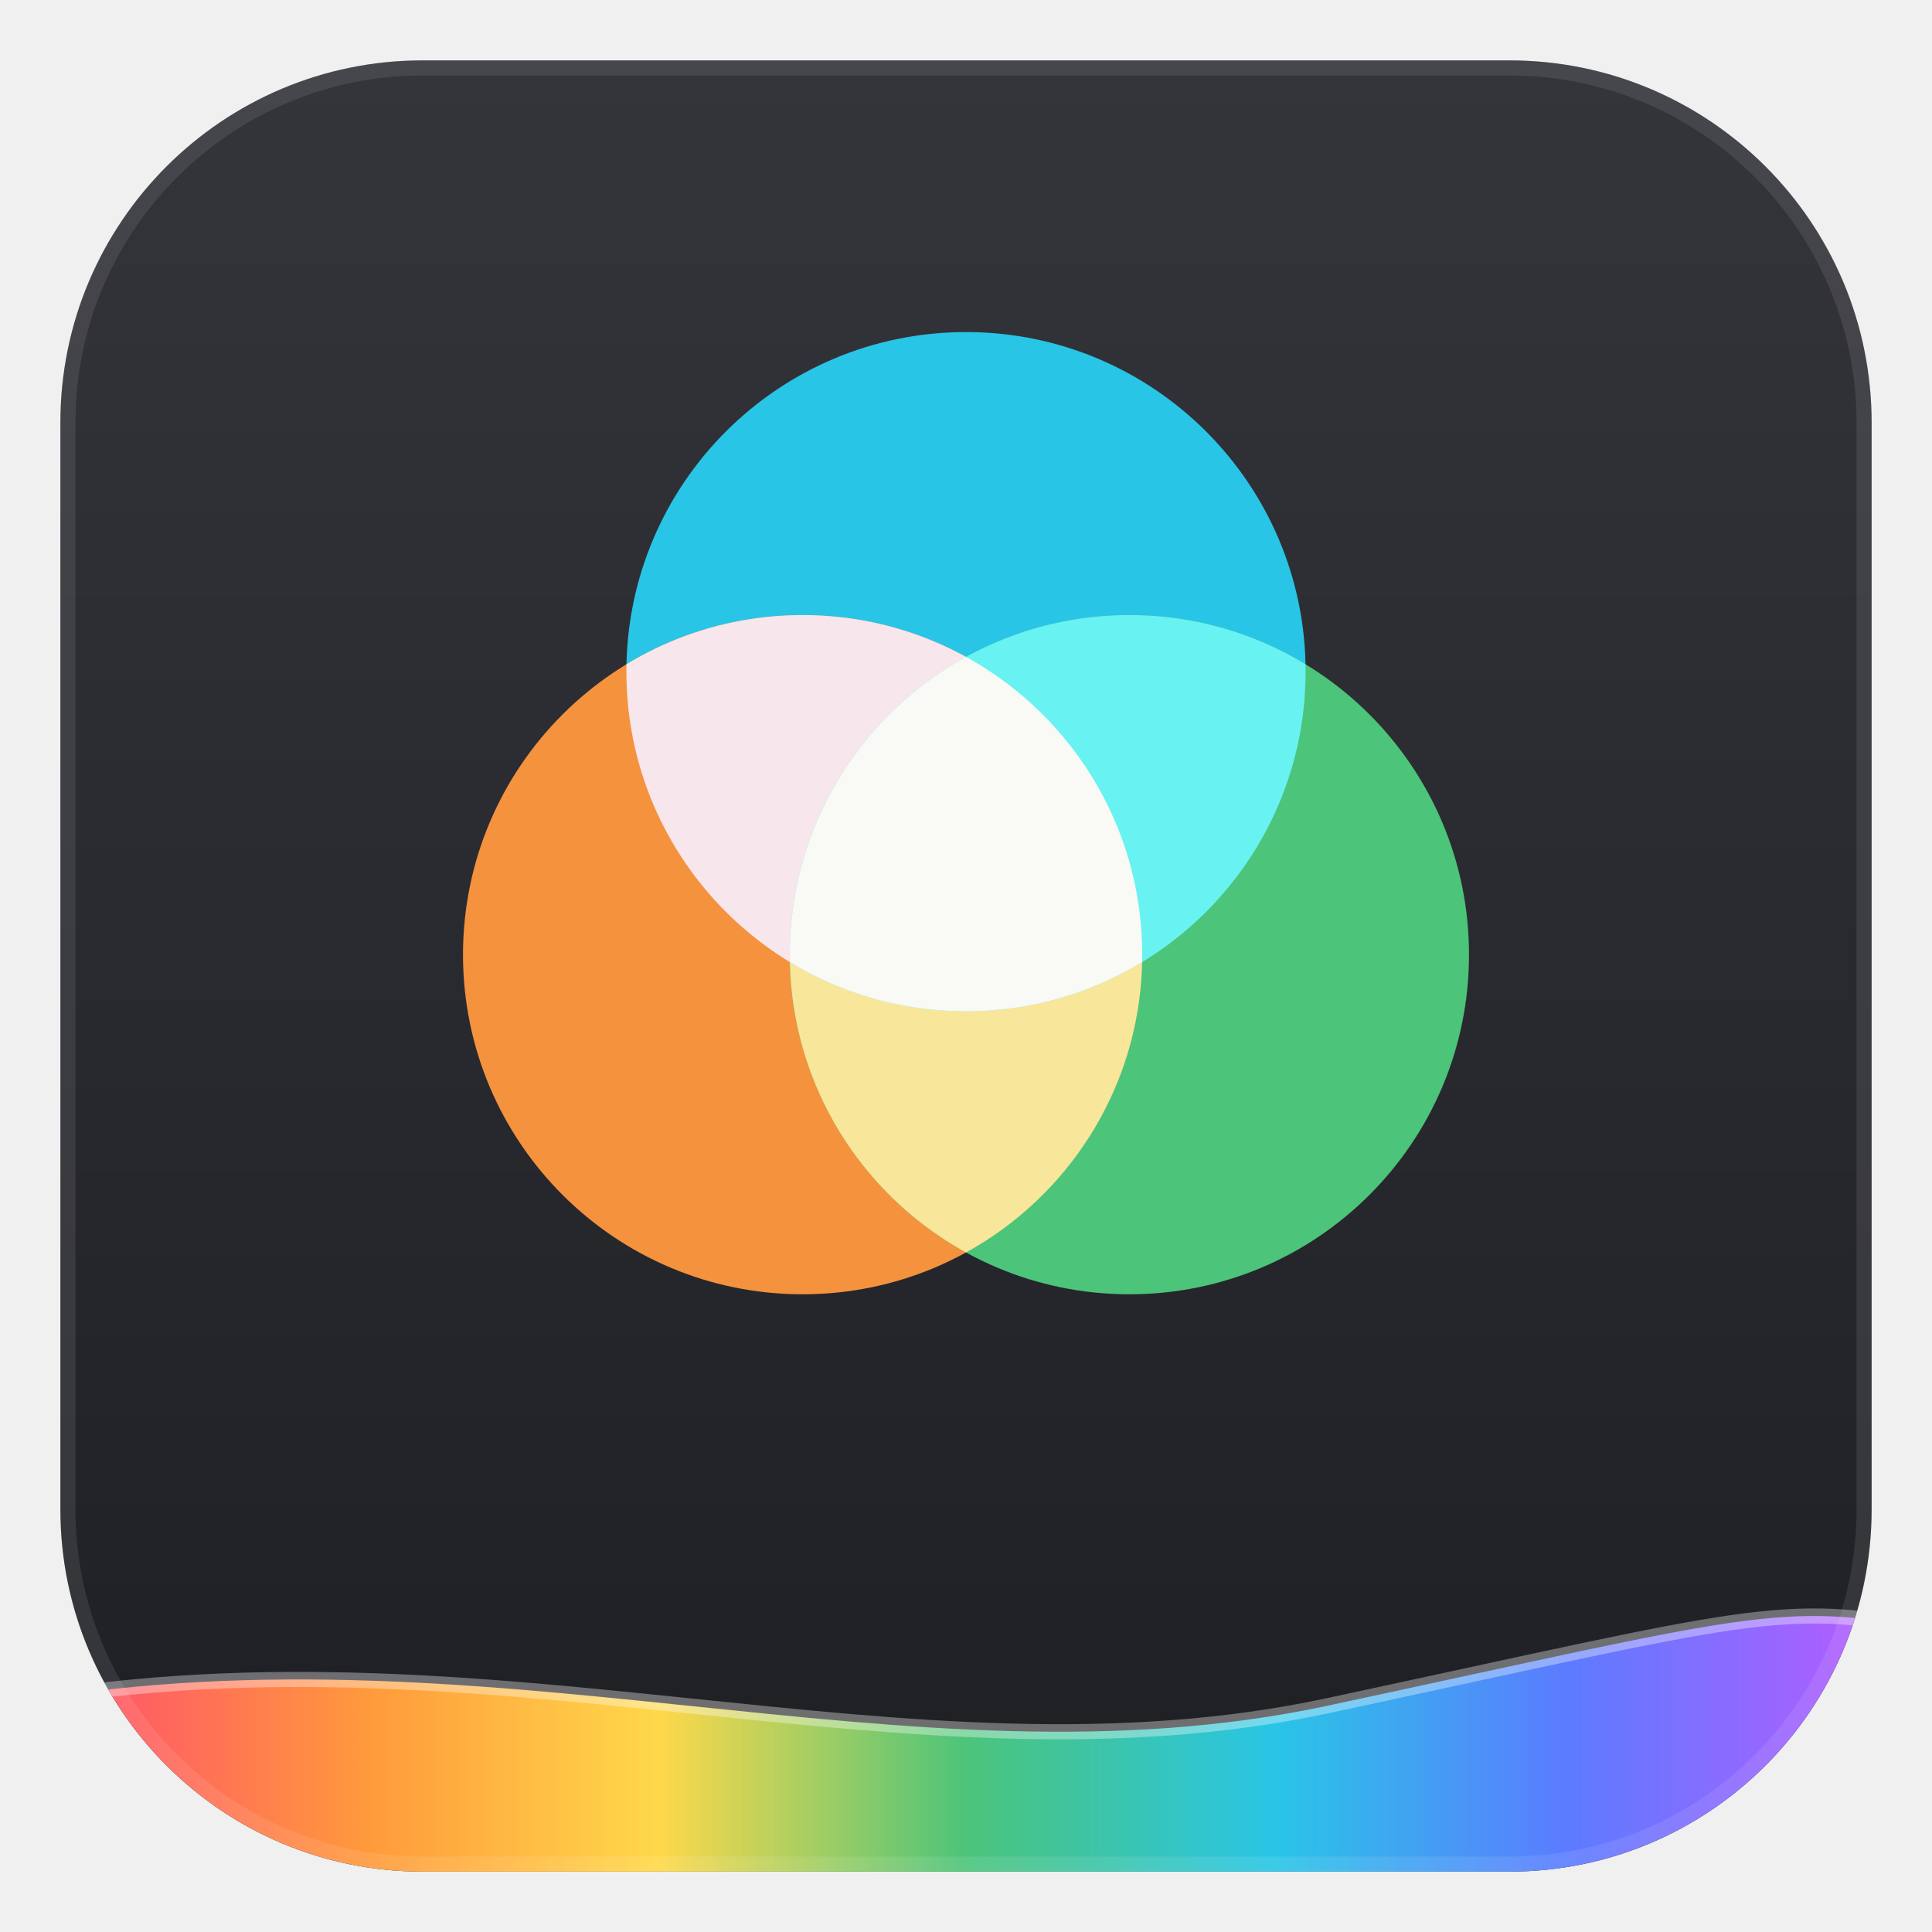
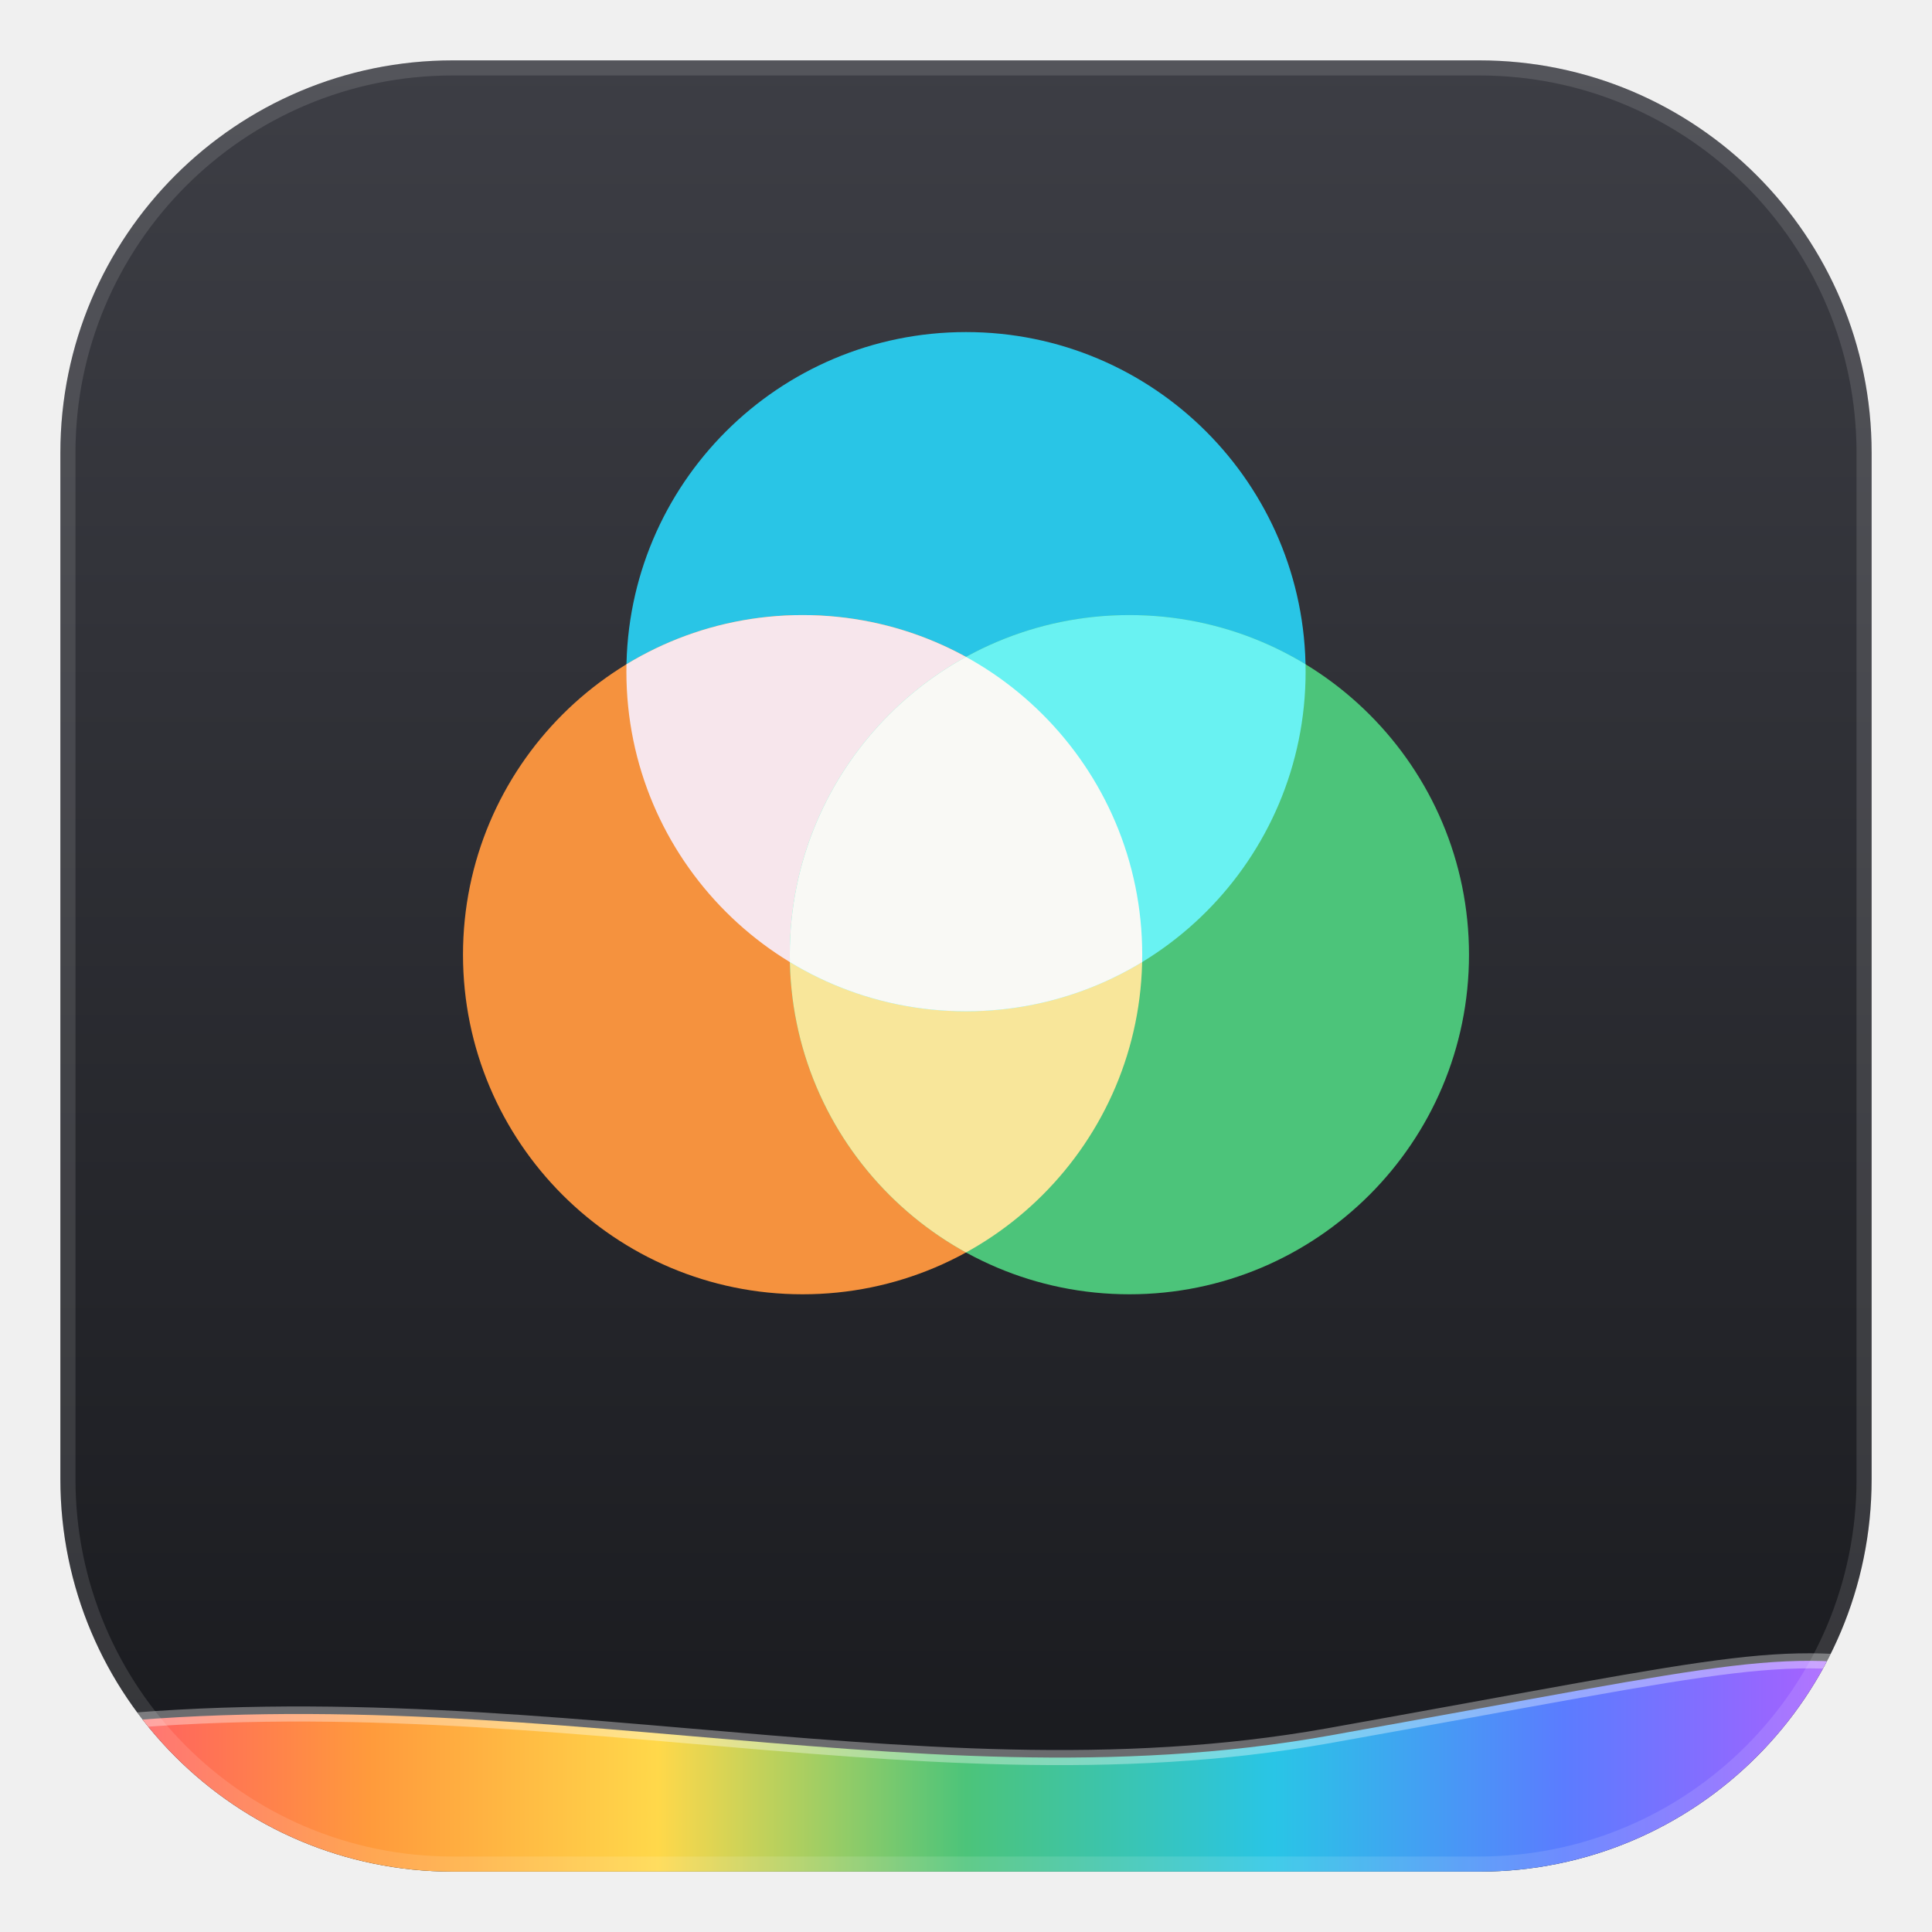
<svg xmlns="http://www.w3.org/2000/svg" version="1.1" width="256" height="256" viewBox="0 0 256 256">
  <defs>
    <linearGradient id="isotone-c-bg" x1="0" y1="0" x2="0" y2="1">
-       <stop offset="0" stop-color="#34353B" />
-       <stop offset="1" stop-color="#1E1F23" />
+       <stop offset="0" stop-color="#3D3E45" />
+       <stop offset="1" stop-color="#18191D" />
    </linearGradient>
    <linearGradient id="isotone-c-spec" x1="8" y1="0" x2="248" y2="0" gradientUnits="userSpaceOnUse">
      <stop offset="0.00" stop-color="#FF4D6D" />
      <stop offset="0.17" stop-color="#FF9A3C" />
      <stop offset="0.33" stop-color="#FFD84A" />
      <stop offset="0.50" stop-color="#4CC47A" />
      <stop offset="0.67" stop-color="#29C5E6" />
      <stop offset="0.83" stop-color="#5B7CFF" />
      <stop offset="1.00" stop-color="#B45CFF" />
    </linearGradient>
    <clipPath id="isotone-c-clip">
-       <rect x="8" y="8" width="240" height="240" rx="48" />
+       <rect x="8" y="8" width="240" height="240" rx="52" />
    </clipPath>
    <clipPath id="isotone-c-l0">
      <circle cx="128.00" cy="89.00" r="45.00" />
    </clipPath>
    <clipPath id="isotone-c-l1">
      <circle cx="106.35" cy="126.50" r="45.00" />
    </clipPath>
    <clipPath id="isotone-c-l2">
      <circle cx="149.65" cy="126.50" r="45.00" />
    </clipPath>
  </defs>
-   <rect x="8" y="8" width="240" height="240" rx="48" fill="url(#isotone-c-bg)" />
+   <rect x="8" y="8" width="240" height="240" rx="52" fill="url(#isotone-c-bg)" />
  <g clip-path="url(#isotone-c-clip)">
-     <path d="M0 226C64 214 120 238 176 226S236 212 256 216V256H0Z" fill="url(#isotone-c-spec)" />
-     <path d="M0 226C64 214 120 238 176 226S236 212 256 216" fill="none" stroke="#FFFFFF" stroke-opacity=".35" stroke-width="2" />
+     <path d="M0 230C64 220 120 240 176 230S236 218 256 222V256H0Z" fill="url(#isotone-c-spec)" />
+     <path d="M0 230C64 220 120 240 176 230S236 218 256 222" fill="none" stroke="#FFFFFF" stroke-opacity=".35" stroke-width="2" />
  </g>
-   <rect x="9" y="9" width="238" height="238" rx="47" fill="none" stroke="#FFFFFF" stroke-opacity=".09" stroke-width="2" />
+   <rect x="9" y="9" width="238" height="238" rx="51" fill="none" stroke="#FFFFFF" stroke-opacity=".12" stroke-width="2" />
  <g id="isotone-glyph">
    <circle cx="128.00" cy="89.00" r="45.00" fill="#29C5E6" />
    <circle cx="106.35" cy="126.50" r="45.00" fill="#F5923E" />
    <circle cx="149.65" cy="126.50" r="45.00" fill="#4CC47A" />
    <g clip-path="url(#isotone-c-l0)">
      <circle cx="106.35" cy="126.50" r="45.00" fill="#F7E6EC" />
    </g>
    <g clip-path="url(#isotone-c-l1)">
      <circle cx="149.65" cy="126.50" r="45.00" fill="#F8E69A" />
    </g>
    <g clip-path="url(#isotone-c-l0)">
      <circle cx="149.65" cy="126.50" r="45.00" fill="#69F2F2" />
    </g>
    <g clip-path="url(#isotone-c-l0)">
      <g clip-path="url(#isotone-c-l1)">
        <circle cx="149.65" cy="126.50" r="45.00" fill="#F9F9F5" />
      </g>
    </g>
  </g>
</svg>
